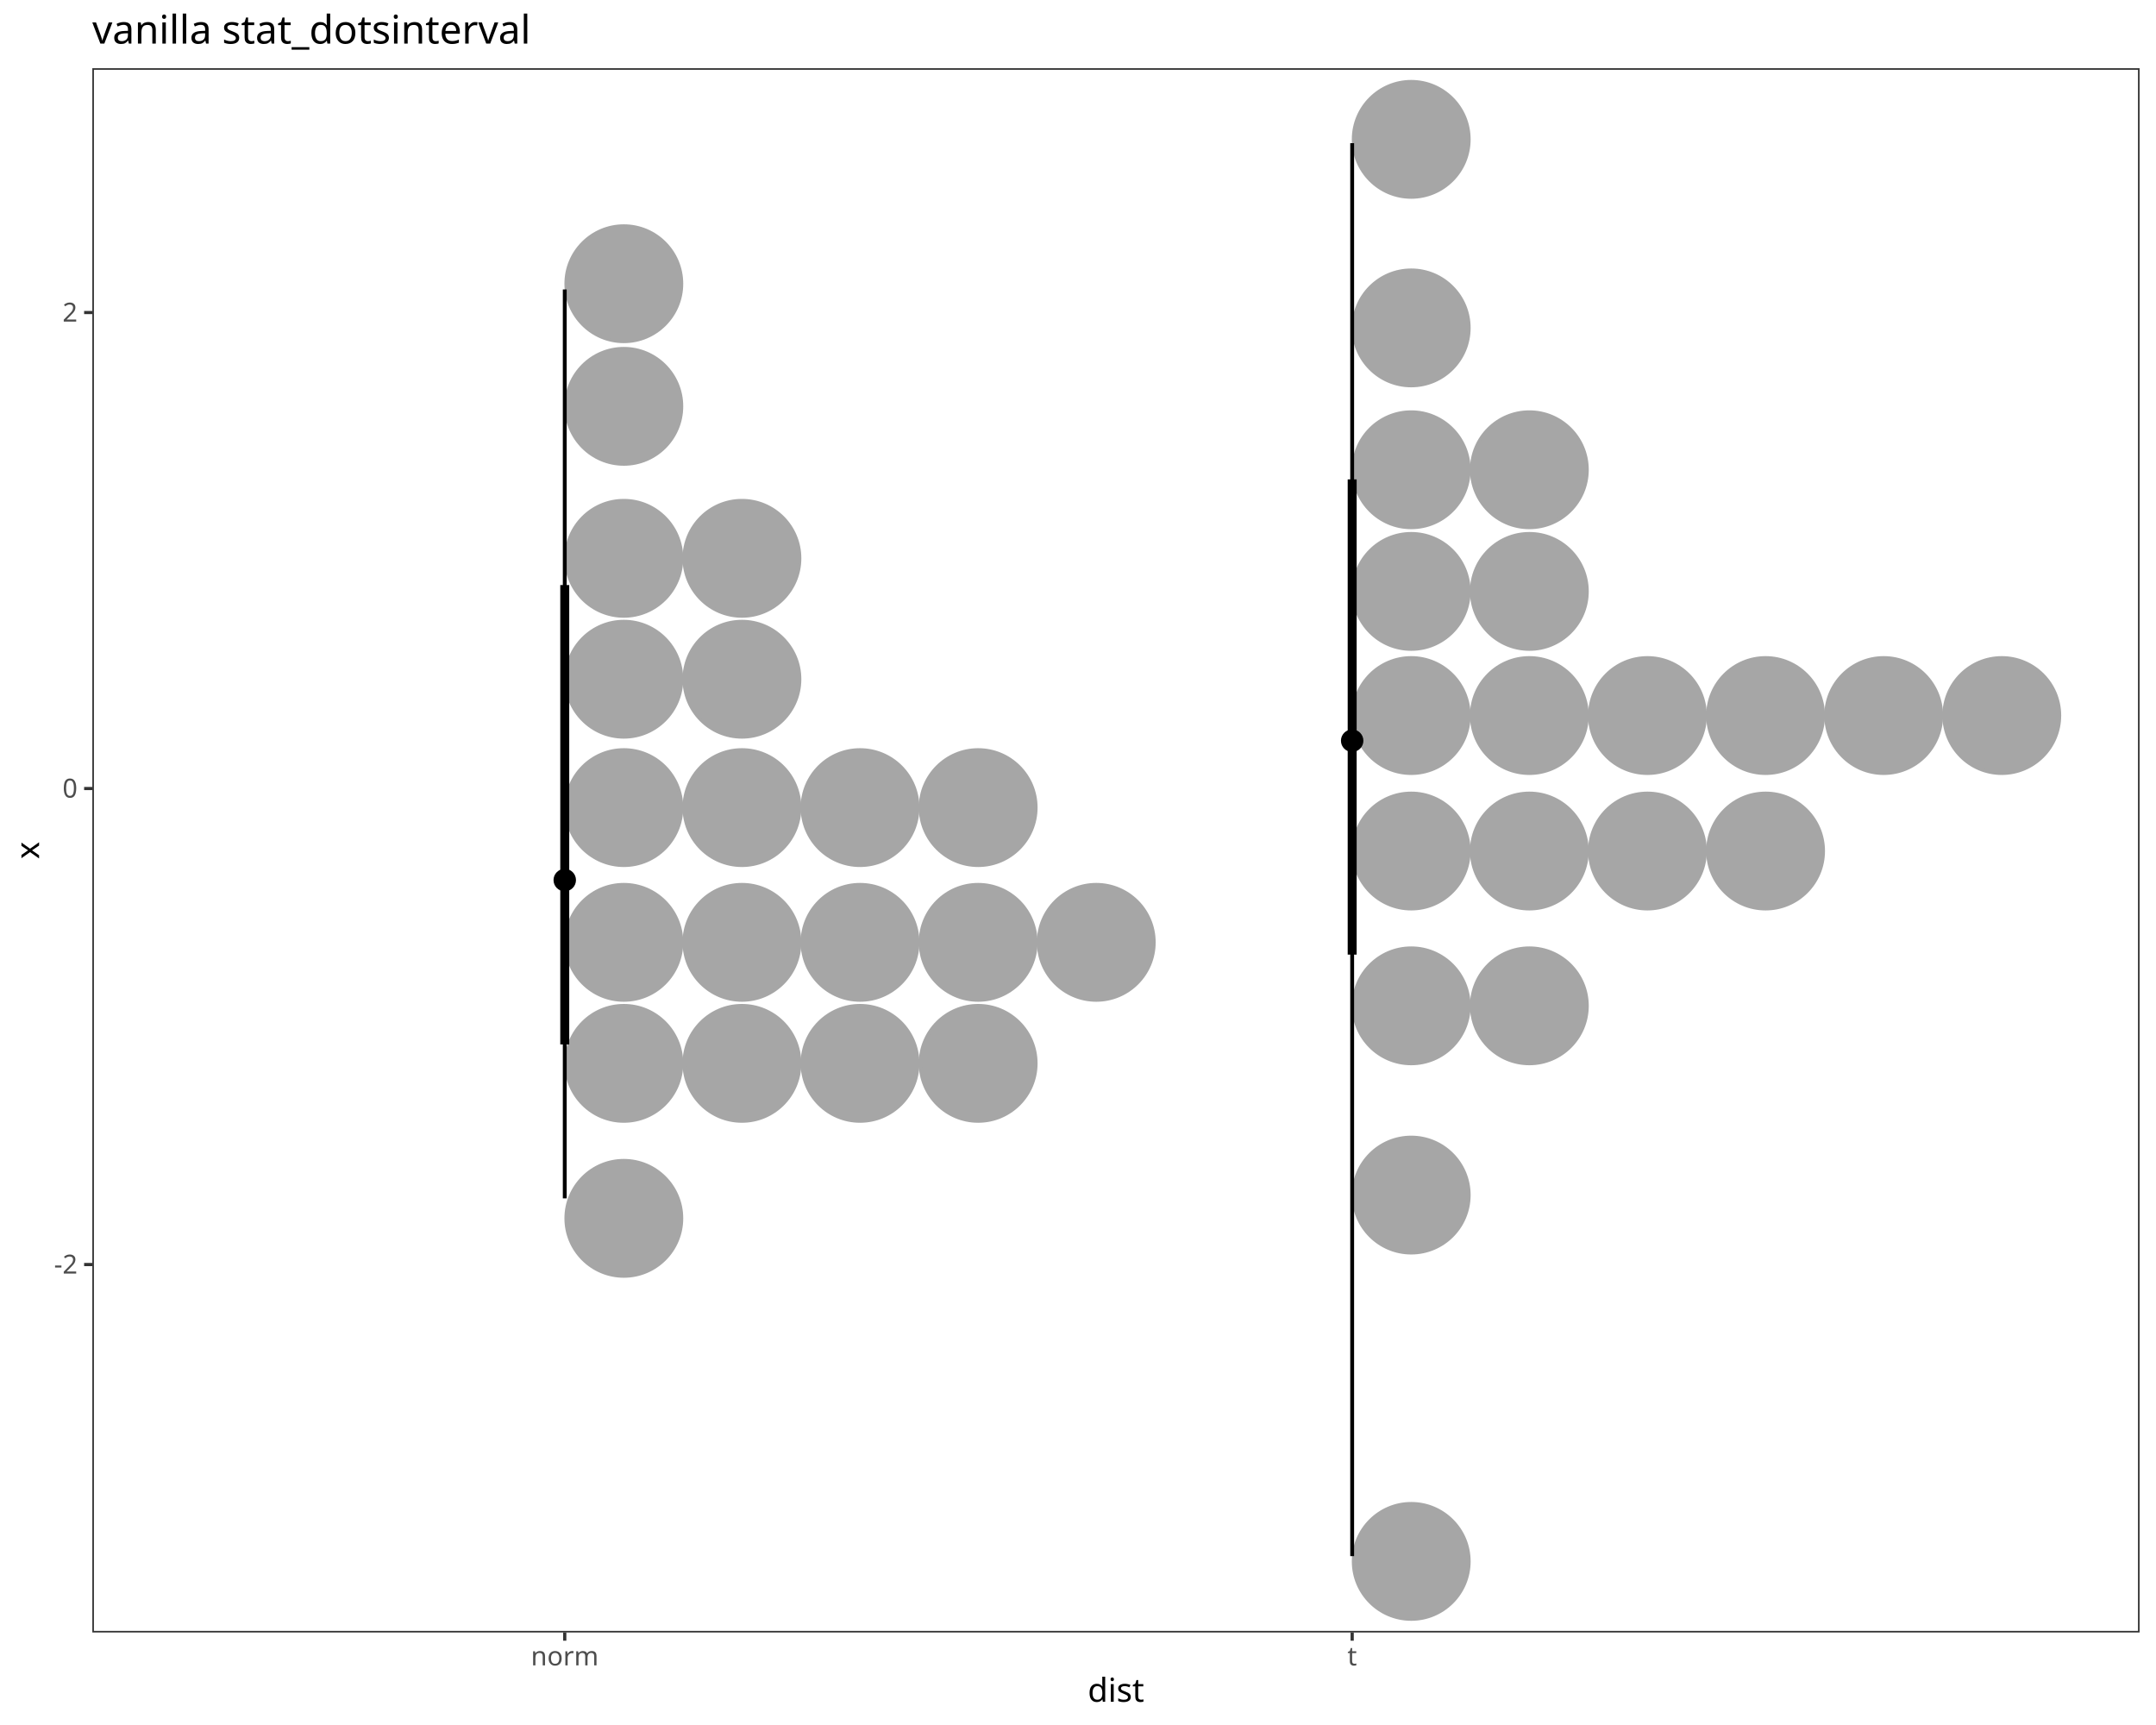
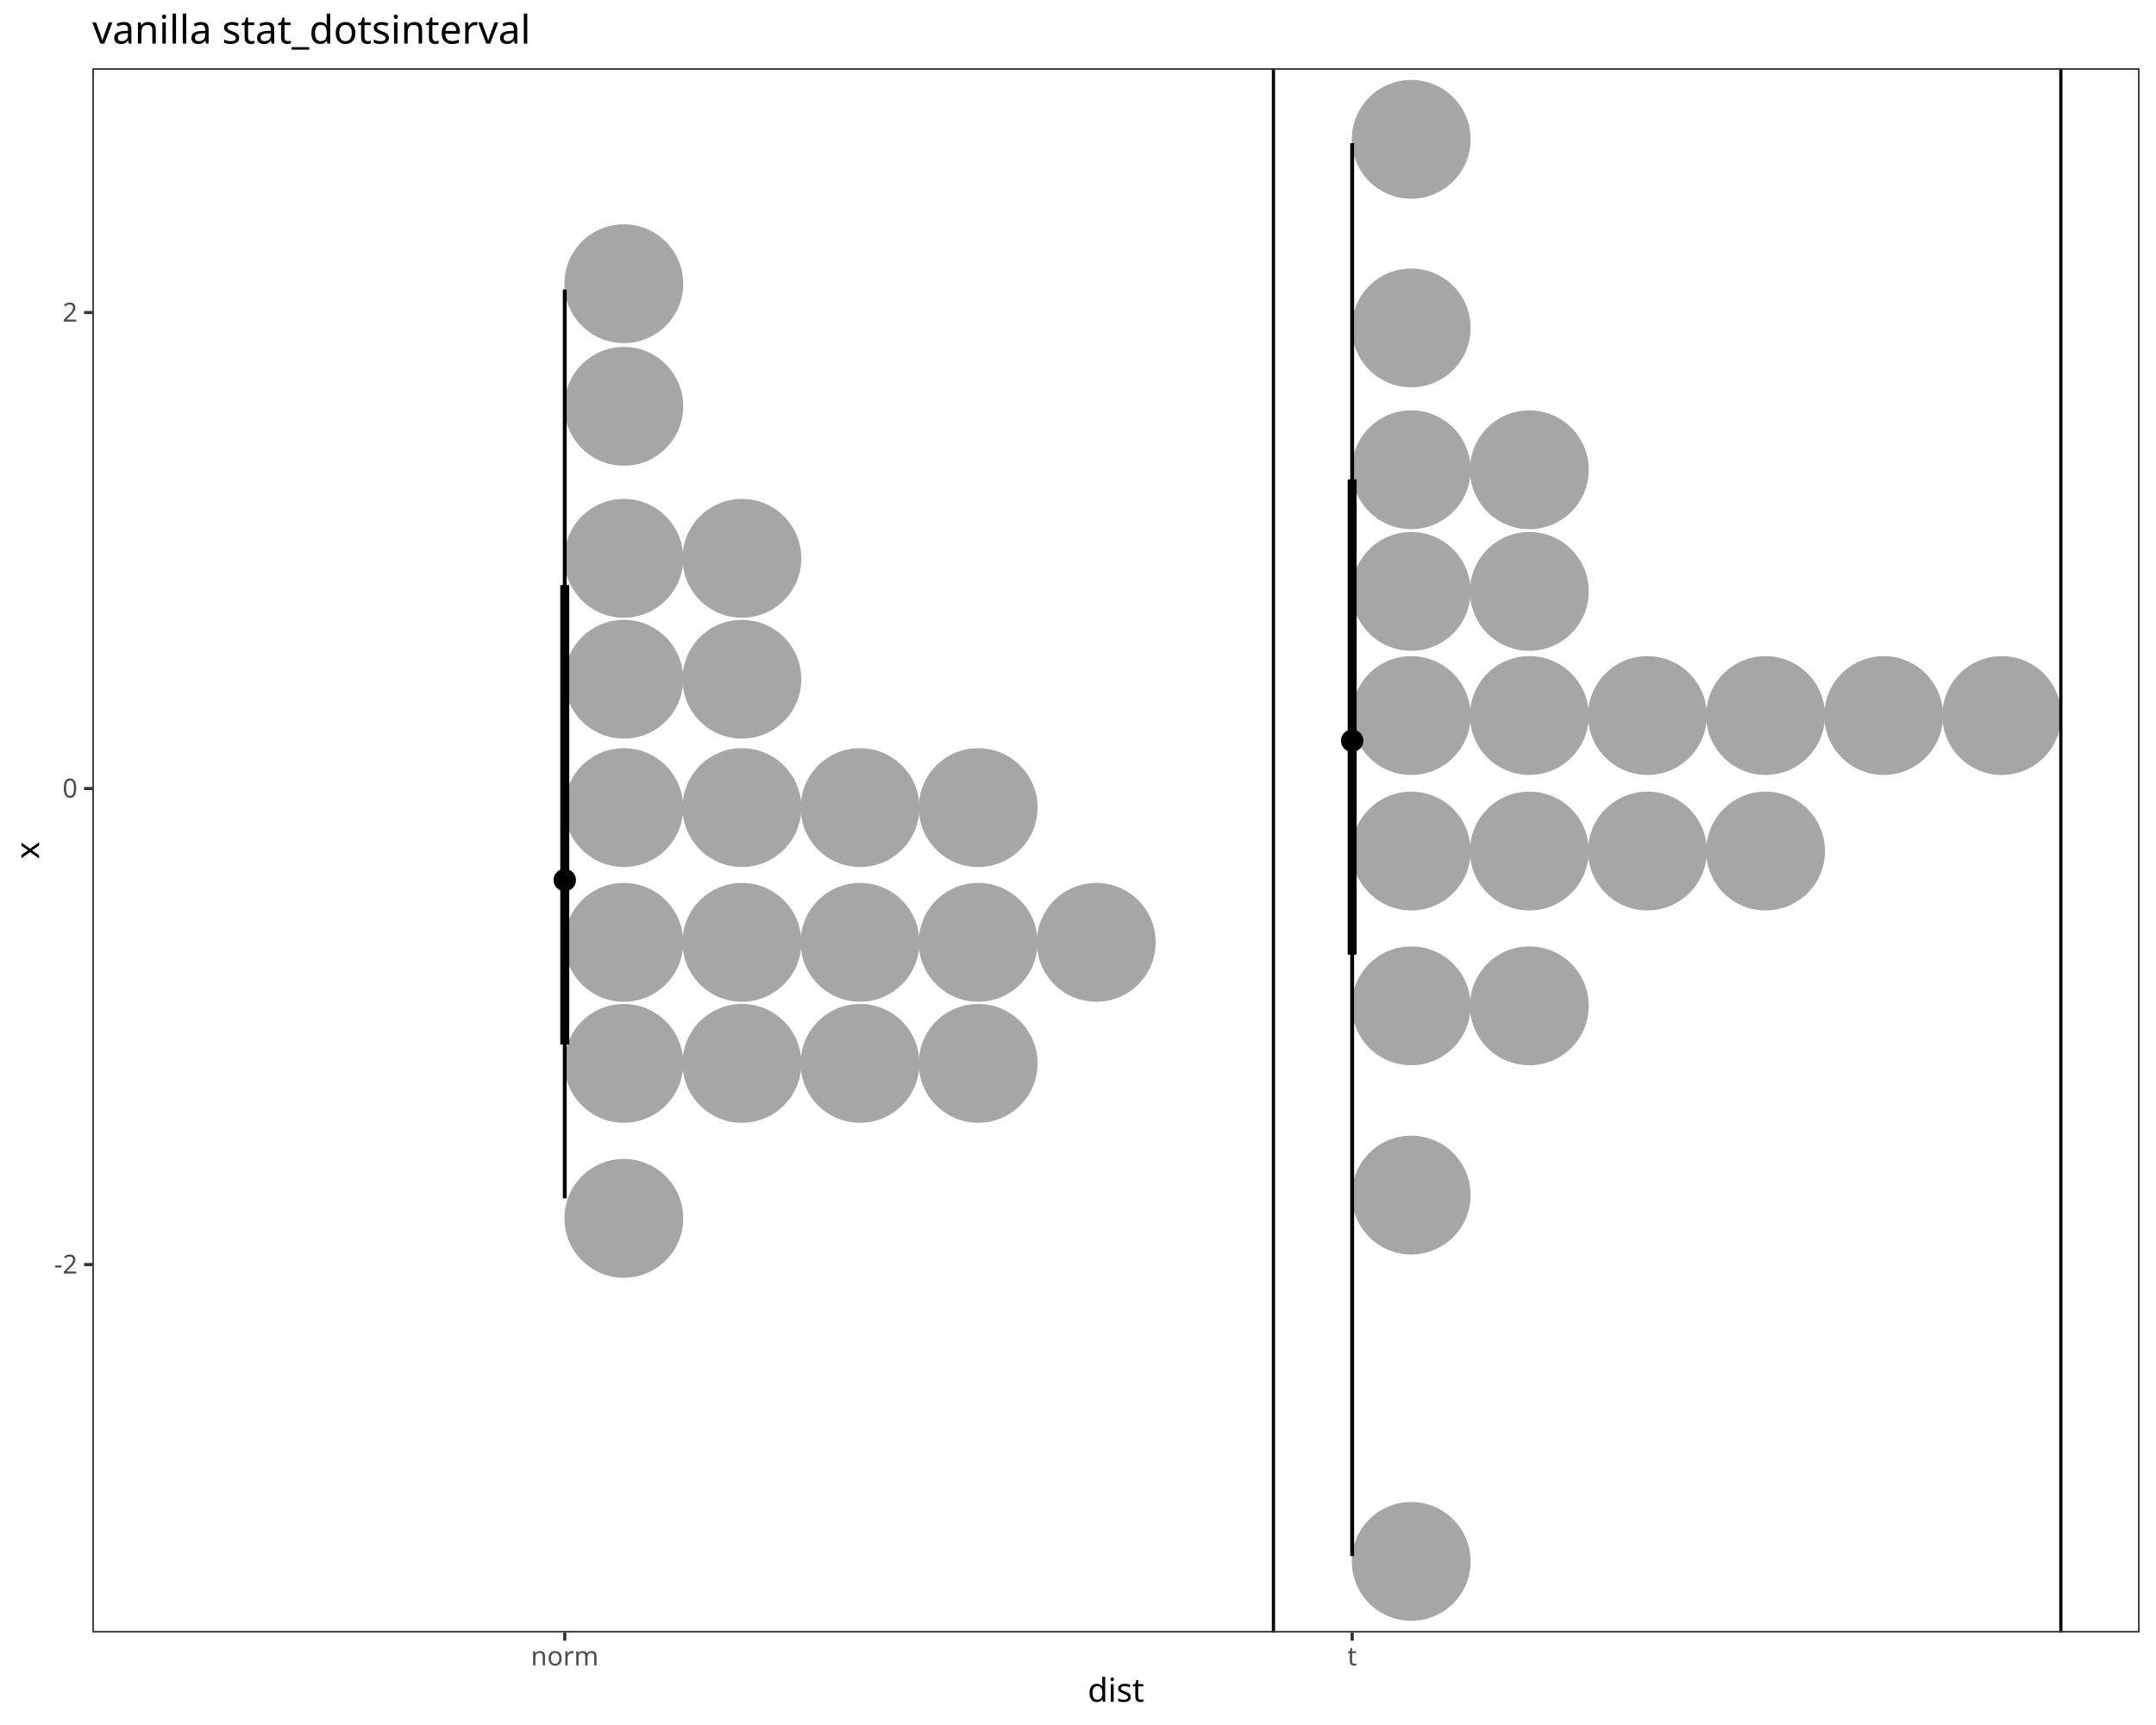
<svg xmlns="http://www.w3.org/2000/svg" class="svglite" data-engine-version="2.0" width="720.00pt" height="576.00pt" viewBox="0 0 720.00 576.00">
  <defs>
    <style type="text/css">
    .svglite line, .svglite polyline, .svglite polygon, .svglite path, .svglite rect, .svglite circle {
      fill: none;
      stroke: #000000;
      stroke-linecap: round;
      stroke-linejoin: round;
      stroke-miterlimit: 10.00;
    }
  </style>
  </defs>
  <rect width="100%" height="100%" style="stroke: none; fill: #FFFFFF;" />
  <defs>
    <clipPath id="cpMC4wMHw3MjAuMDB8MC4wMHw1NzYuMDA=">
      <rect x="0.00" y="0.00" width="720.00" height="576.00" />
    </clipPath>
  </defs>
  <g clip-path="url(#cpMC4wMHw3MjAuMDB8MC4wMHw1NzYuMDA=)">
    <rect x="0.00" y="0.00" width="720.00" height="576.00" style="stroke-width: 1.07; stroke: #FFFFFF; fill: #FFFFFF;" />
  </g>
  <defs>
    <clipPath id="cpMzAuODN8NzE0LjUyfDIyLjc4fDU0NS4xMQ==">
      <rect x="30.83" y="22.78" width="683.69" height="522.33" />
    </clipPath>
  </defs>
  <g clip-path="url(#cpMzAuODN8NzE0LjUyfDIyLjc4fDU0NS4xMQ==)">
    <rect x="30.83" y="22.78" width="683.69" height="522.33" style="stroke-width: 1.07; stroke: none; fill: #FFFFFF;" />
    <circle cx="208.33" cy="406.82" r="19.31" style="stroke-width: 1.06; stroke: #A6A6A6; fill: #A6A6A6;" />
    <circle cx="208.33" cy="355.07" r="19.31" style="stroke-width: 1.06; stroke: #A6A6A6; fill: #A6A6A6;" />
    <circle cx="247.77" cy="355.07" r="19.31" style="stroke-width: 1.06; stroke: #A6A6A6; fill: #A6A6A6;" />
    <circle cx="287.21" cy="355.07" r="19.31" style="stroke-width: 1.06; stroke: #A6A6A6; fill: #A6A6A6;" />
    <circle cx="326.66" cy="355.07" r="19.31" style="stroke-width: 1.06; stroke: #A6A6A6; fill: #A6A6A6;" />
    <circle cx="208.33" cy="314.66" r="19.31" style="stroke-width: 1.06; stroke: #A6A6A6; fill: #A6A6A6;" />
    <circle cx="247.77" cy="314.66" r="19.31" style="stroke-width: 1.06; stroke: #A6A6A6; fill: #A6A6A6;" />
    <circle cx="287.21" cy="314.66" r="19.31" style="stroke-width: 1.06; stroke: #A6A6A6; fill: #A6A6A6;" />
    <circle cx="326.66" cy="314.66" r="19.31" style="stroke-width: 1.06; stroke: #A6A6A6; fill: #A6A6A6;" />
    <circle cx="366.10" cy="314.66" r="19.31" style="stroke-width: 1.06; stroke: #A6A6A6; fill: #A6A6A6;" />
    <circle cx="208.33" cy="269.67" r="19.31" style="stroke-width: 1.06; stroke: #A6A6A6; fill: #A6A6A6;" />
    <circle cx="247.77" cy="269.67" r="19.31" style="stroke-width: 1.06; stroke: #A6A6A6; fill: #A6A6A6;" />
    <circle cx="287.21" cy="269.67" r="19.31" style="stroke-width: 1.06; stroke: #A6A6A6; fill: #A6A6A6;" />
    <circle cx="326.66" cy="269.67" r="19.31" style="stroke-width: 1.06; stroke: #A6A6A6; fill: #A6A6A6;" />
    <circle cx="208.33" cy="226.80" r="19.31" style="stroke-width: 1.06; stroke: #A6A6A6; fill: #A6A6A6;" />
    <circle cx="247.77" cy="226.80" r="19.31" style="stroke-width: 1.06; stroke: #A6A6A6; fill: #A6A6A6;" />
    <circle cx="208.33" cy="186.43" r="19.31" style="stroke-width: 1.06; stroke: #A6A6A6; fill: #A6A6A6;" />
    <circle cx="247.77" cy="186.43" r="19.31" style="stroke-width: 1.06; stroke: #A6A6A6; fill: #A6A6A6;" />
    <circle cx="208.33" cy="135.68" r="19.31" style="stroke-width: 1.06; stroke: #A6A6A6; fill: #A6A6A6;" />
    <circle cx="208.33" cy="94.74" r="19.31" style="stroke-width: 1.06; stroke: #A6A6A6; fill: #A6A6A6;" />
    <circle cx="471.28" cy="521.37" r="19.31" style="stroke-width: 1.06; stroke: #A6A6A6; fill: #A6A6A6;" />
    <circle cx="471.28" cy="399.05" r="19.31" style="stroke-width: 1.06; stroke: #A6A6A6; fill: #A6A6A6;" />
    <circle cx="471.28" cy="335.86" r="19.31" style="stroke-width: 1.06; stroke: #A6A6A6; fill: #A6A6A6;" />
    <circle cx="510.73" cy="335.86" r="19.31" style="stroke-width: 1.06; stroke: #A6A6A6; fill: #A6A6A6;" />
    <circle cx="471.28" cy="284.17" r="19.31" style="stroke-width: 1.06; stroke: #A6A6A6; fill: #A6A6A6;" />
    <circle cx="510.73" cy="284.17" r="19.31" style="stroke-width: 1.06; stroke: #A6A6A6; fill: #A6A6A6;" />
    <circle cx="550.17" cy="284.17" r="19.31" style="stroke-width: 1.06; stroke: #A6A6A6; fill: #A6A6A6;" />
    <circle cx="589.62" cy="284.17" r="19.31" style="stroke-width: 1.06; stroke: #A6A6A6; fill: #A6A6A6;" />
    <circle cx="471.28" cy="238.93" r="19.31" style="stroke-width: 1.06; stroke: #A6A6A6; fill: #A6A6A6;" />
    <circle cx="510.73" cy="238.93" r="19.31" style="stroke-width: 1.06; stroke: #A6A6A6; fill: #A6A6A6;" />
    <circle cx="550.17" cy="238.93" r="19.31" style="stroke-width: 1.06; stroke: #A6A6A6; fill: #A6A6A6;" />
    <circle cx="589.62" cy="238.93" r="19.31" style="stroke-width: 1.06; stroke: #A6A6A6; fill: #A6A6A6;" />
    <circle cx="629.06" cy="238.93" r="19.31" style="stroke-width: 1.06; stroke: #A6A6A6; fill: #A6A6A6;" />
    <circle cx="668.50" cy="238.93" r="19.31" style="stroke-width: 1.06; stroke: #A6A6A6; fill: #A6A6A6;" />
    <circle cx="471.28" cy="197.48" r="19.31" style="stroke-width: 1.06; stroke: #A6A6A6; fill: #A6A6A6;" />
    <circle cx="510.73" cy="197.48" r="19.31" style="stroke-width: 1.06; stroke: #A6A6A6; fill: #A6A6A6;" />
    <circle cx="471.28" cy="156.86" r="19.31" style="stroke-width: 1.06; stroke: #A6A6A6; fill: #A6A6A6;" />
    <circle cx="510.73" cy="156.86" r="19.31" style="stroke-width: 1.06; stroke: #A6A6A6; fill: #A6A6A6;" />
    <circle cx="471.28" cy="109.49" r="19.31" style="stroke-width: 1.06; stroke: #A6A6A6; fill: #A6A6A6;" />
    <circle cx="471.28" cy="46.53" r="19.31" style="stroke-width: 1.06; stroke: #A6A6A6; fill: #A6A6A6;" />
    <line x1="451.56" y1="519.60" x2="451.56" y2="47.80" style="stroke-width: 1.28; stroke-linecap: butt;" />
    <line x1="188.60" y1="400.15" x2="188.60" y2="96.66" style="stroke-width: 1.28; stroke-linecap: butt;" />
    <line x1="451.56" y1="318.76" x2="451.56" y2="160.07" style="stroke-width: 2.99; stroke-linecap: butt;" />
    <line x1="188.60" y1="348.75" x2="188.60" y2="195.36" style="stroke-width: 2.99; stroke-linecap: butt;" />
    <circle cx="451.56" cy="247.33" r="1.68" style="stroke-width: 1.06; fill: #000000;" />
    <circle cx="188.60" cy="293.87" r="1.68" style="stroke-width: 1.06; fill: #000000;" />
    <circle cx="451.56" cy="247.33" r="3.22" style="stroke-width: 1.06; fill: #000000;" />
    <circle cx="188.60" cy="293.87" r="3.22" style="stroke-width: 1.06; fill: #000000;" />
+     <line x1="425.27" y1="545.11" x2="425.27" y2="22.78" style="stroke-width: 1.07; stroke-linecap: butt;" />
+     <line x1="688.22" y1="545.11" x2="688.22" y2="22.78" style="stroke-width: 1.07; stroke-linecap: butt;" />
    <rect x="30.83" y="22.78" width="683.69" height="522.33" style="stroke-width: 1.07; stroke: #333333;" />
  </g>
  <g clip-path="url(#cpMC4wMHw3MjAuMDB8MC4wMHw1NzYuMDA=)">
    <text x="25.90" y="425.27" text-anchor="end" style="font-size: 8.80px; fill: #4D4D4D; font-family: sans;" textLength="7.82px" lengthAdjust="spacingAndGlyphs">-2</text>
    <text x="25.90" y="266.33" text-anchor="end" style="font-size: 8.80px; fill: #4D4D4D; font-family: sans;" textLength="4.89px" lengthAdjust="spacingAndGlyphs">0</text>
    <text x="25.90" y="107.39" text-anchor="end" style="font-size: 8.80px; fill: #4D4D4D; font-family: sans;" textLength="4.89px" lengthAdjust="spacingAndGlyphs">2</text>
    <polyline points="28.09,422.24 30.83,422.24 " style="stroke-width: 1.07; stroke: #333333; stroke-linecap: butt;" />
    <polyline points="28.09,263.30 30.83,263.30 " style="stroke-width: 1.07; stroke: #333333; stroke-linecap: butt;" />
    <polyline points="28.09,104.36 30.83,104.36 " style="stroke-width: 1.07; stroke: #333333; stroke-linecap: butt;" />
    <polyline points="188.60,547.85 188.60,545.11 " style="stroke-width: 1.07; stroke: #333333; stroke-linecap: butt;" />
    <polyline points="451.56,547.85 451.56,545.11 " style="stroke-width: 1.07; stroke: #333333; stroke-linecap: butt;" />
    <text x="188.60" y="556.10" text-anchor="middle" style="font-size: 8.80px; fill: #4D4D4D; font-family: sans;" textLength="20.05px" lengthAdjust="spacingAndGlyphs">norm</text>
    <text x="451.56" y="556.10" text-anchor="middle" style="font-size: 8.80px; fill: #4D4D4D; font-family: sans;" textLength="2.44px" lengthAdjust="spacingAndGlyphs">t</text>
    <text x="372.67" y="568.24" text-anchor="middle" style="font-size: 11.00px; font-family: sans;" textLength="17.12px" lengthAdjust="spacingAndGlyphs">dist</text>
    <text transform="translate(13.05,283.95) rotate(-90)" text-anchor="middle" style="font-size: 11.00px; font-family: sans;" textLength="5.50px" lengthAdjust="spacingAndGlyphs">x</text>
    <text x="30.83" y="14.56" style="font-size: 13.20px; font-family: sans;" textLength="137.22px" lengthAdjust="spacingAndGlyphs">vanilla stat_dotsinterval</text>
  </g>
</svg>
